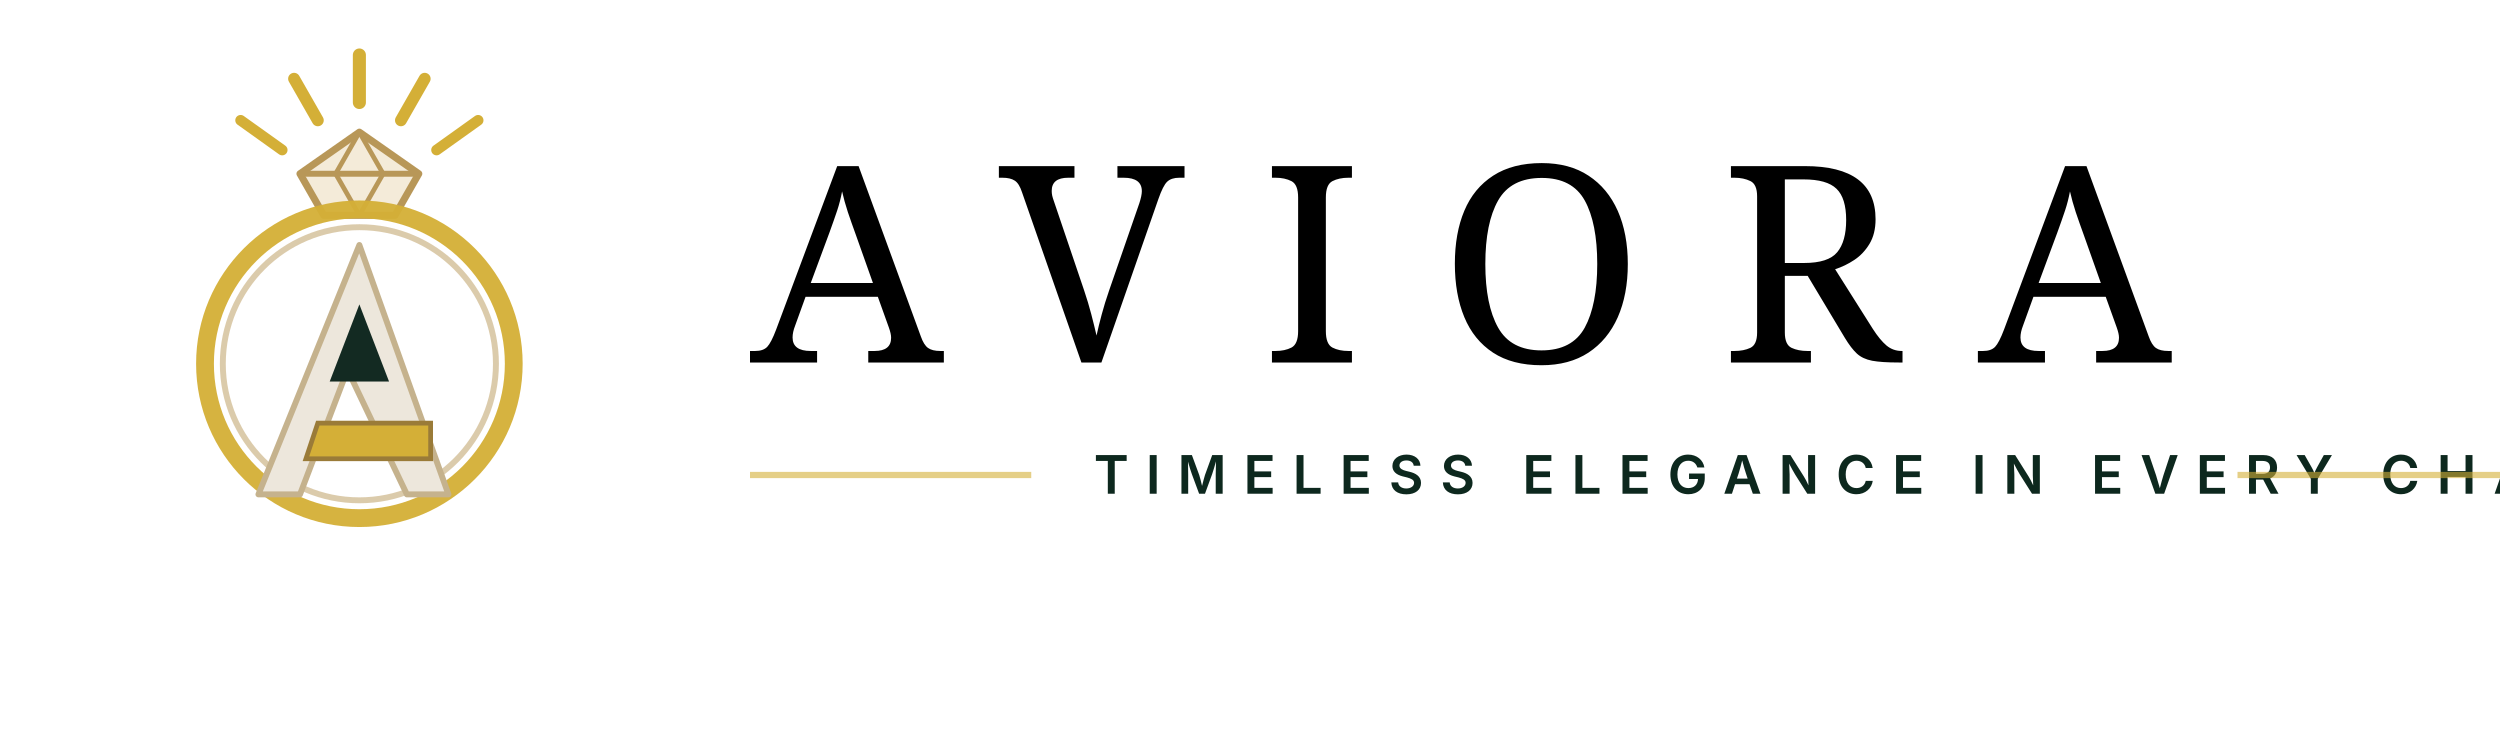
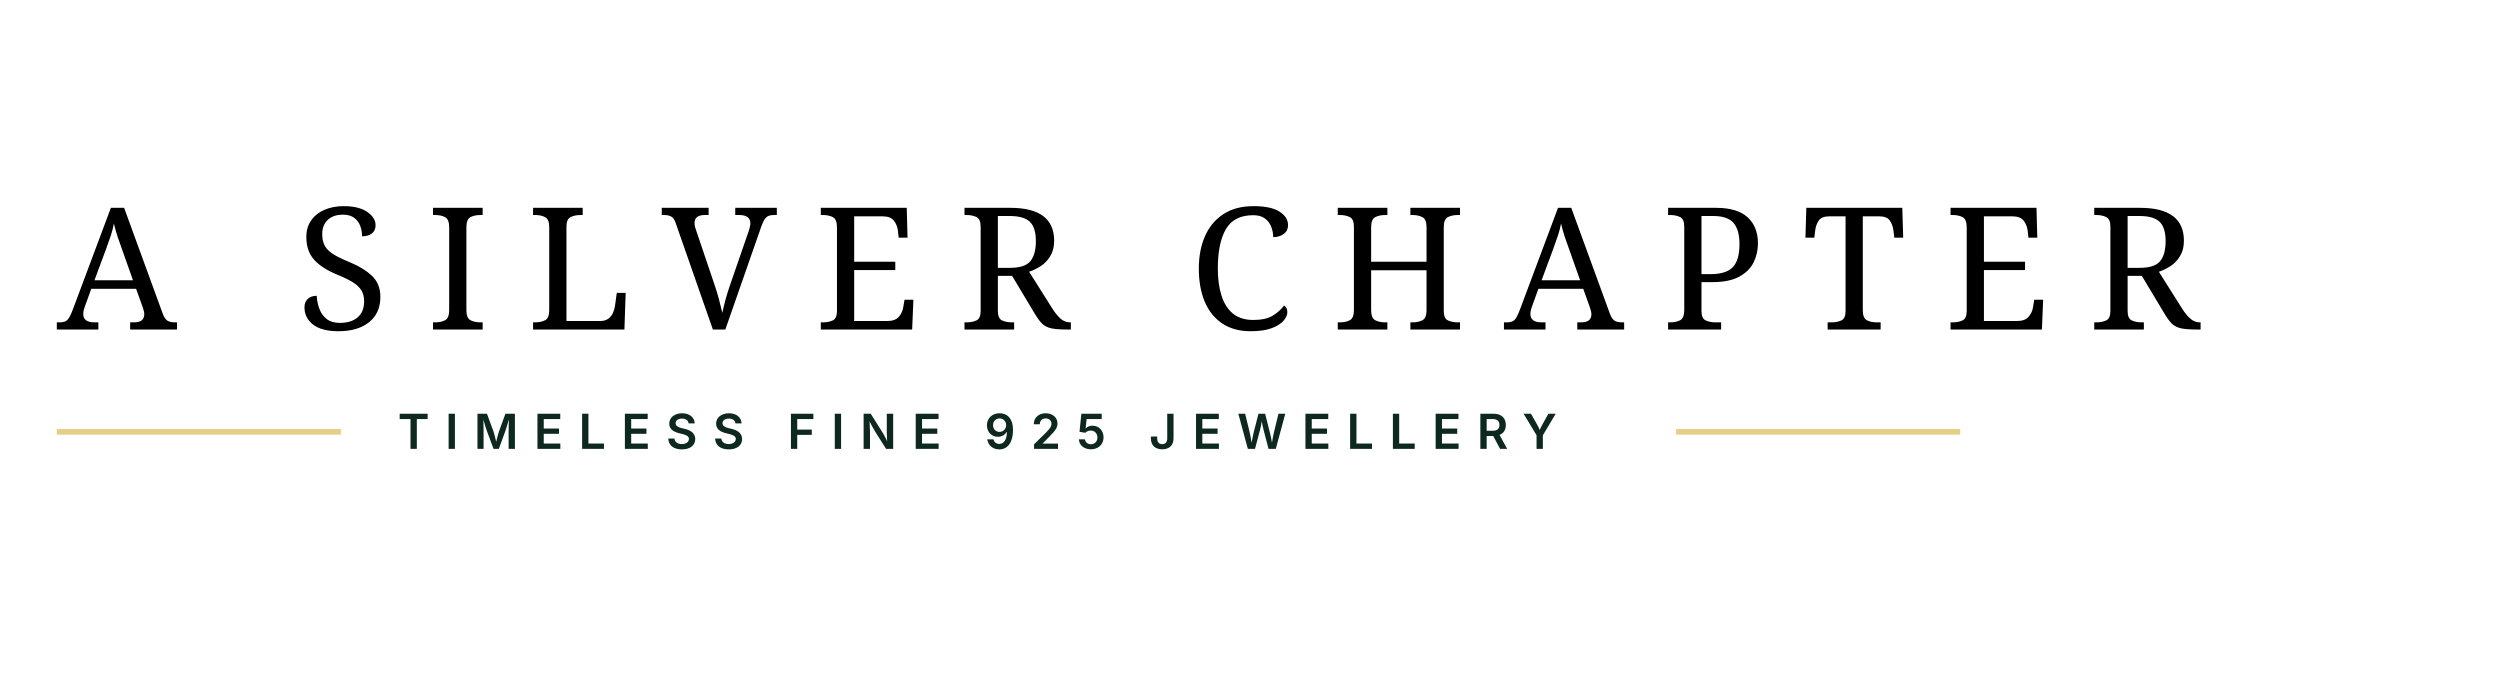
- <svg xmlns="http://www.w3.org/2000/svg" viewBox="0 0 400 120" fill="none">
-   <g transform="translate(10, 5) scale(0.95)">
-     <line x1="50" y1="4" x2="50" y2="12" stroke="#D4AF37" stroke-width="2.2" stroke-linecap="round" />
-     <line x1="39" y1="8" x2="43" y2="15" stroke="#D4AF37" stroke-width="2" stroke-linecap="round" />
-     <line x1="61" y1="8" x2="57" y2="15" stroke="#D4AF37" stroke-width="2" stroke-linecap="round" />
-     <line x1="30" y1="15" x2="37" y2="20" stroke="#D4AF37" stroke-width="1.8" stroke-linecap="round" />
-     <line x1="70" y1="15" x2="63" y2="20" stroke="#D4AF37" stroke-width="1.8" stroke-linecap="round" />
-     <polygon points="50,17 40,24 44,31 56,31 60,24" fill="#F4EBD9" stroke="#B89758" stroke-width="1.2" stroke-linejoin="round" />
-     <line x1="40" y1="24" x2="60" y2="24" stroke="#B89758" stroke-width="1" />
-     <line x1="50" y1="17" x2="46" y2="24" stroke="#B89758" stroke-width="0.8" />
-     <line x1="50" y1="17" x2="54" y2="24" stroke="#B89758" stroke-width="0.8" />
-     <line x1="46" y1="24" x2="50" y2="31" stroke="#B89758" stroke-width="0.8" />
-     <line x1="54" y1="24" x2="50" y2="31" stroke="#B89758" stroke-width="0.8" />
-     <circle cx="50" cy="56" r="26" stroke="#D4AF37" stroke-width="3" fill="none" opacity="0.95" />
-     <circle cx="50" cy="56" r="23" stroke="#B89758" stroke-width="1" fill="none" opacity="0.5" />
-     <path d="M50 36 L33 78 L40 78 L48 57 L58 78 L65 78 Z" fill="#EDE7DC" stroke="#C5B28D" stroke-width="1" stroke-linejoin="round" />
-     <path d="M43 66 L62 66 L62 72 L41 72 Z" fill="#D4AF37" stroke="#9A7B38" stroke-width="0.8" />
-     <path d="M50 46 L45 59 L55 59 Z" fill="#132A22" />
-   </g>
-   <g transform="translate(120, 0)">
-     <text x="0" y="58" font-family="'Cinzel', 'Playfair Display', serif" font-size="44" font-weight="500" letter-spacing="0.28em" fill="currentColor">
-       AVIORA
+ <svg xmlns="http://www.w3.org/2000/svg" viewBox="0 0 440 120" fill="none">
+   <g transform="translate(10, 0)">
+     <text x="0" y="58" font-family="'Cinzel', 'Playfair Display', serif" font-size="30" font-weight="500" letter-spacing="0.22em" fill="currentColor">
+       A SILVER CHAPTER
    </text>
-     <line x1="0" y1="76" x2="45" y2="76" stroke="#D4AF37" stroke-width="1" stroke-opacity="0.6" />
-     <text x="55" y="79" font-family="'DM Sans', 'Inter', sans-serif" font-size="8.5" font-weight="600" letter-spacing="0.32em" fill="#0D281E">
-       TIMELESS ELEGANCE IN EVERY CHAPTER
+     <line x1="0" y1="76" x2="50" y2="76" stroke="#D4AF37" stroke-width="1" stroke-opacity="0.6" />
+     <text x="60" y="79" font-family="'DM Sans', 'Inter', sans-serif" font-size="8.5" font-weight="600" letter-spacing="0.32em" fill="#0D281E">
+       TIMELESS FINE 925 JEWELLERY
    </text>
-     <line x1="238" y1="76" x2="280" y2="76" stroke="#D4AF37" stroke-width="1" stroke-opacity="0.6" />
+     <line x1="285" y1="76" x2="335" y2="76" stroke="#D4AF37" stroke-width="1" stroke-opacity="0.6" />
  </g>
</svg>
